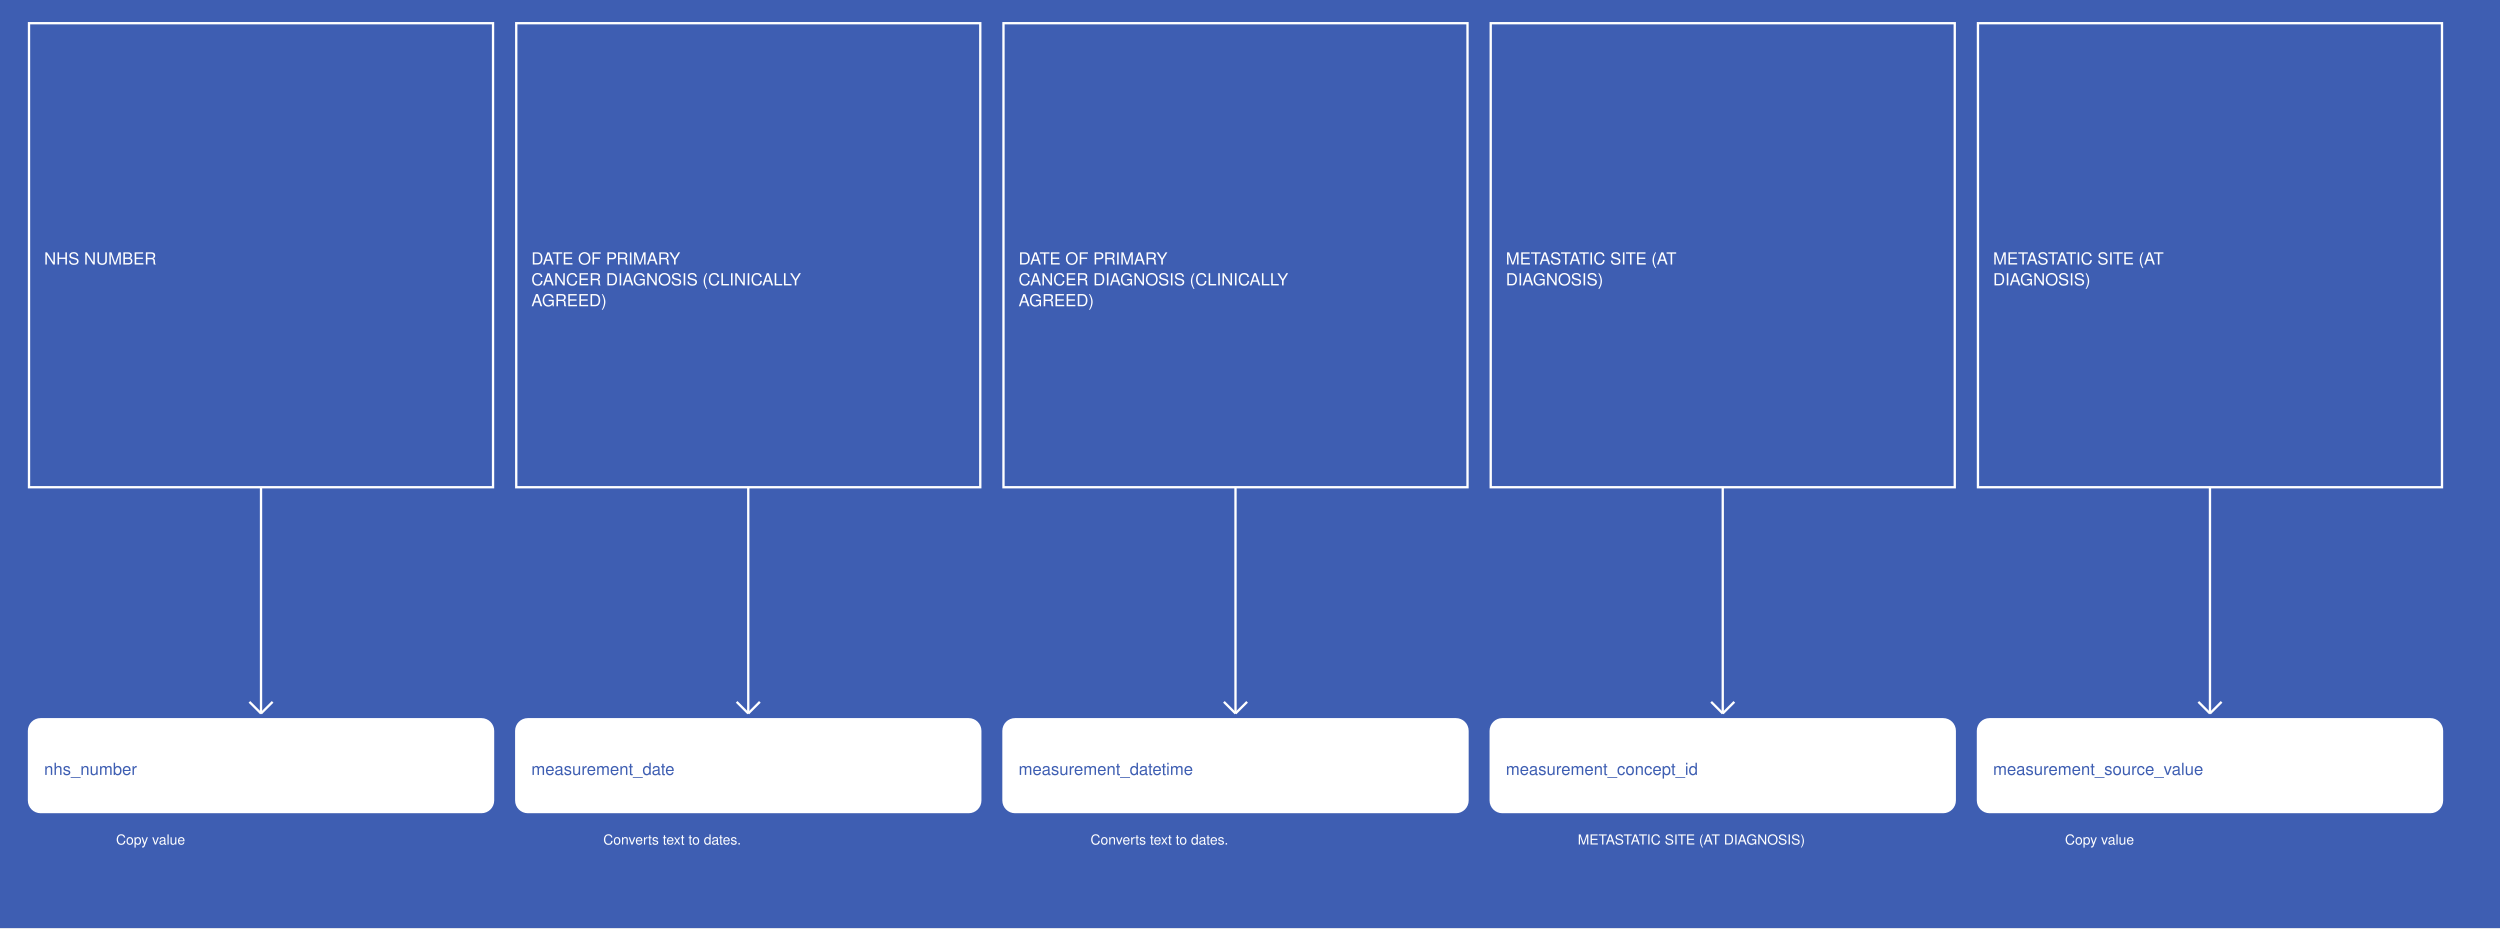
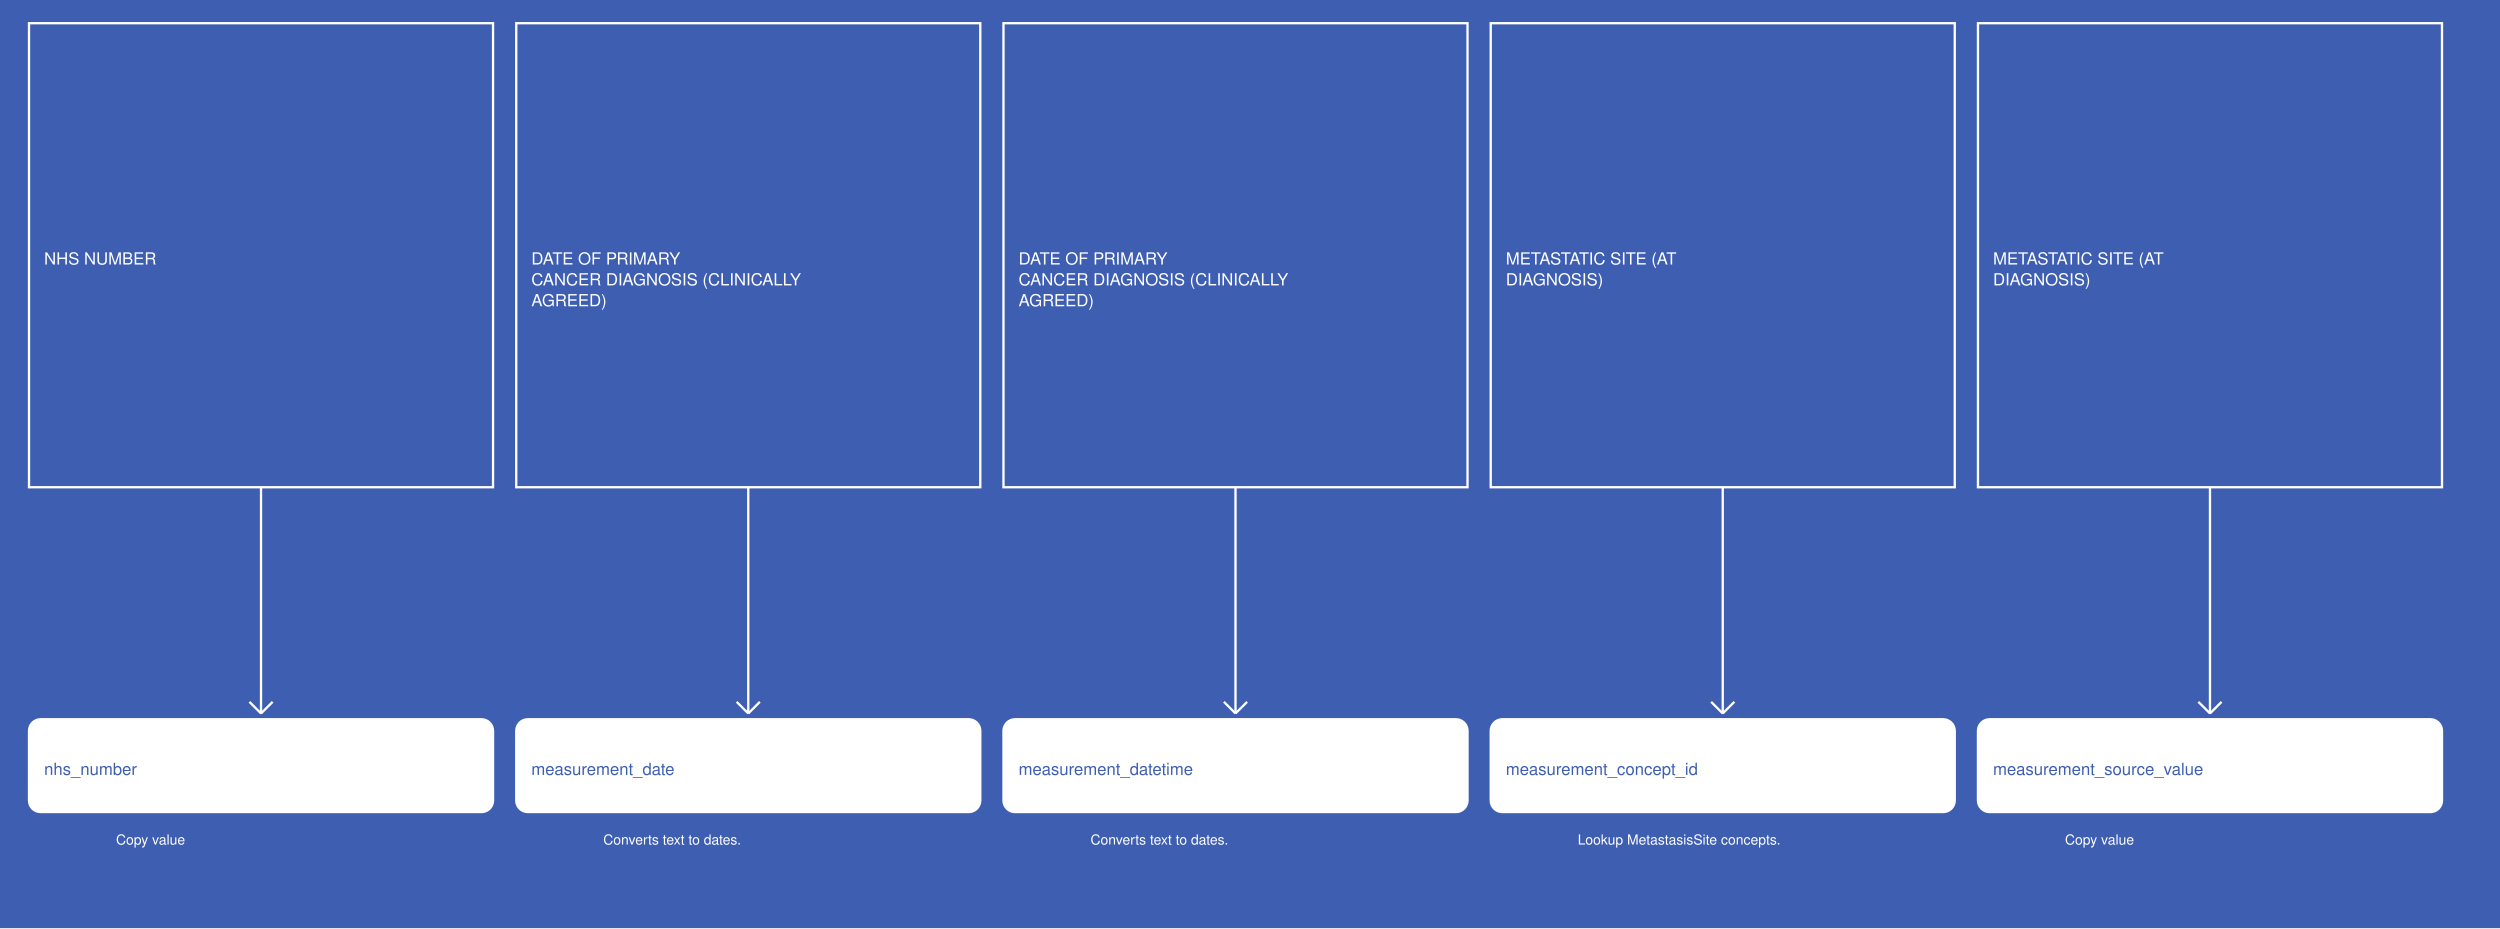
<svg xmlns="http://www.w3.org/2000/svg" width="2155" height="800">
  <rect width="100%" height="100%" fill="#3E5EB2" />
  <g>
    <rect x="25" y="20" width="400" height="400" fill="#3E5EB2" stroke="white" stroke-width="2" />
    <text x="38" y="228" fill="white" font-family="Helvetica" font-size="1.2em" text-anchor="start">NHS NUMBER</text>
  </g>
  <g>
    <line x1="225" y1="420" x2="225" y2="615" stroke="white" stroke-width="2" />
    <line x1="215" y1="605" x2="225" y2="615" stroke="white" stroke-width="2" />
    <line x1="235" y1="605" x2="225" y2="615" stroke="white" stroke-width="2" />
    <text x="100" y="728" fill="white" font-size="1em" font-family="Helvetica">Copy value</text>
  </g>
  <g>
    <rect x="25" y="620" width="400" height="80" fill="white" stroke="white" stroke-width="2" rx="10" />
    <text x="38" y="668" fill="#3E5EB2" font-family="Helvetica" font-size="1.2em" text-anchor="start">nhs_number</text>
  </g>
  <g>
    <rect x="445" y="20" width="400" height="400" fill="#3E5EB2" stroke="white" stroke-width="2" />
    <text x="458" y="228" fill="white" font-family="Helvetica" font-size="1.2em" text-anchor="start">DATE OF PRIMARY</text>
    <text x="458" y="246" fill="white" font-family="Helvetica" font-size="1.2em" text-anchor="start">CANCER DIAGNOSIS (CLINICALLY</text>
    <text x="458" y="264" fill="white" font-family="Helvetica" font-size="1.2em" text-anchor="start">AGREED)</text>
  </g>
  <g>
    <line x1="645" y1="420" x2="645" y2="615" stroke="white" stroke-width="2" />
    <line x1="635" y1="605" x2="645" y2="615" stroke="white" stroke-width="2" />
    <line x1="655" y1="605" x2="645" y2="615" stroke="white" stroke-width="2" />
    <text x="520" y="728" fill="white" font-size="1em" font-family="Helvetica">Converts text to dates.</text>
  </g>
  <g>
    <rect x="445" y="620" width="400" height="80" fill="white" stroke="white" stroke-width="2" rx="10" />
    <text x="458" y="668" fill="#3E5EB2" font-family="Helvetica" font-size="1.2em" text-anchor="start">measurement_date</text>
  </g>
  <g>
    <rect x="865" y="20" width="400" height="400" fill="#3E5EB2" stroke="white" stroke-width="2" />
    <text x="878" y="228" fill="white" font-family="Helvetica" font-size="1.2em" text-anchor="start">DATE OF PRIMARY</text>
    <text x="878" y="246" fill="white" font-family="Helvetica" font-size="1.2em" text-anchor="start">CANCER DIAGNOSIS (CLINICALLY</text>
    <text x="878" y="264" fill="white" font-family="Helvetica" font-size="1.2em" text-anchor="start">AGREED)</text>
  </g>
  <g>
    <line x1="1065" y1="420" x2="1065" y2="615" stroke="white" stroke-width="2" />
    <line x1="1055" y1="605" x2="1065" y2="615" stroke="white" stroke-width="2" />
    <line x1="1075" y1="605" x2="1065" y2="615" stroke="white" stroke-width="2" />
    <text x="940" y="728" fill="white" font-size="1em" font-family="Helvetica">Converts text to dates.</text>
  </g>
  <g>
    <rect x="865" y="620" width="400" height="80" fill="white" stroke="white" stroke-width="2" rx="10" />
    <text x="878" y="668" fill="#3E5EB2" font-family="Helvetica" font-size="1.2em" text-anchor="start">measurement_datetime</text>
  </g>
  <g>
    <rect x="1285" y="20" width="400" height="400" fill="#3E5EB2" stroke="white" stroke-width="2" />
    <text x="1298" y="228" fill="white" font-family="Helvetica" font-size="1.2em" text-anchor="start">METASTATIC SITE (AT</text>
    <text x="1298" y="246" fill="white" font-family="Helvetica" font-size="1.2em" text-anchor="start">DIAGNOSIS)</text>
  </g>
  <g>
    <line x1="1485" y1="420" x2="1485" y2="615" stroke="white" stroke-width="2" />
    <line x1="1475" y1="605" x2="1485" y2="615" stroke="white" stroke-width="2" />
    <line x1="1495" y1="605" x2="1485" y2="615" stroke="white" stroke-width="2" />
-     <text x="1360" y="728" fill="white" font-size="1em" font-family="Helvetica">METASTATIC SITE (AT DIAGNOSIS)</text>
+     <text x="1360" y="728" fill="white" font-size="1em" font-family="Helvetica">Lookup MetastasisSite concepts.</text>
  </g>
  <g>
    <rect x="1285" y="620" width="400" height="80" fill="white" stroke="white" stroke-width="2" rx="10" />
    <text x="1298" y="668" fill="#3E5EB2" font-family="Helvetica" font-size="1.2em" text-anchor="start">measurement_concept_id</text>
  </g>
  <g>
    <rect x="1705" y="20" width="400" height="400" fill="#3E5EB2" stroke="white" stroke-width="2" />
    <text x="1718" y="228" fill="white" font-family="Helvetica" font-size="1.2em" text-anchor="start">METASTATIC SITE (AT</text>
    <text x="1718" y="246" fill="white" font-family="Helvetica" font-size="1.2em" text-anchor="start">DIAGNOSIS)</text>
  </g>
  <g>
    <line x1="1905" y1="420" x2="1905" y2="615" stroke="white" stroke-width="2" />
    <line x1="1895" y1="605" x2="1905" y2="615" stroke="white" stroke-width="2" />
    <line x1="1915" y1="605" x2="1905" y2="615" stroke="white" stroke-width="2" />
    <text x="1780" y="728" fill="white" font-size="1em" font-family="Helvetica">Copy value</text>
  </g>
  <g>
    <rect x="1705" y="620" width="400" height="80" fill="white" stroke="white" stroke-width="2" rx="10" />
    <text x="1718" y="668" fill="#3E5EB2" font-family="Helvetica" font-size="1.2em" text-anchor="start">measurement_source_value</text>
  </g>
</svg>
